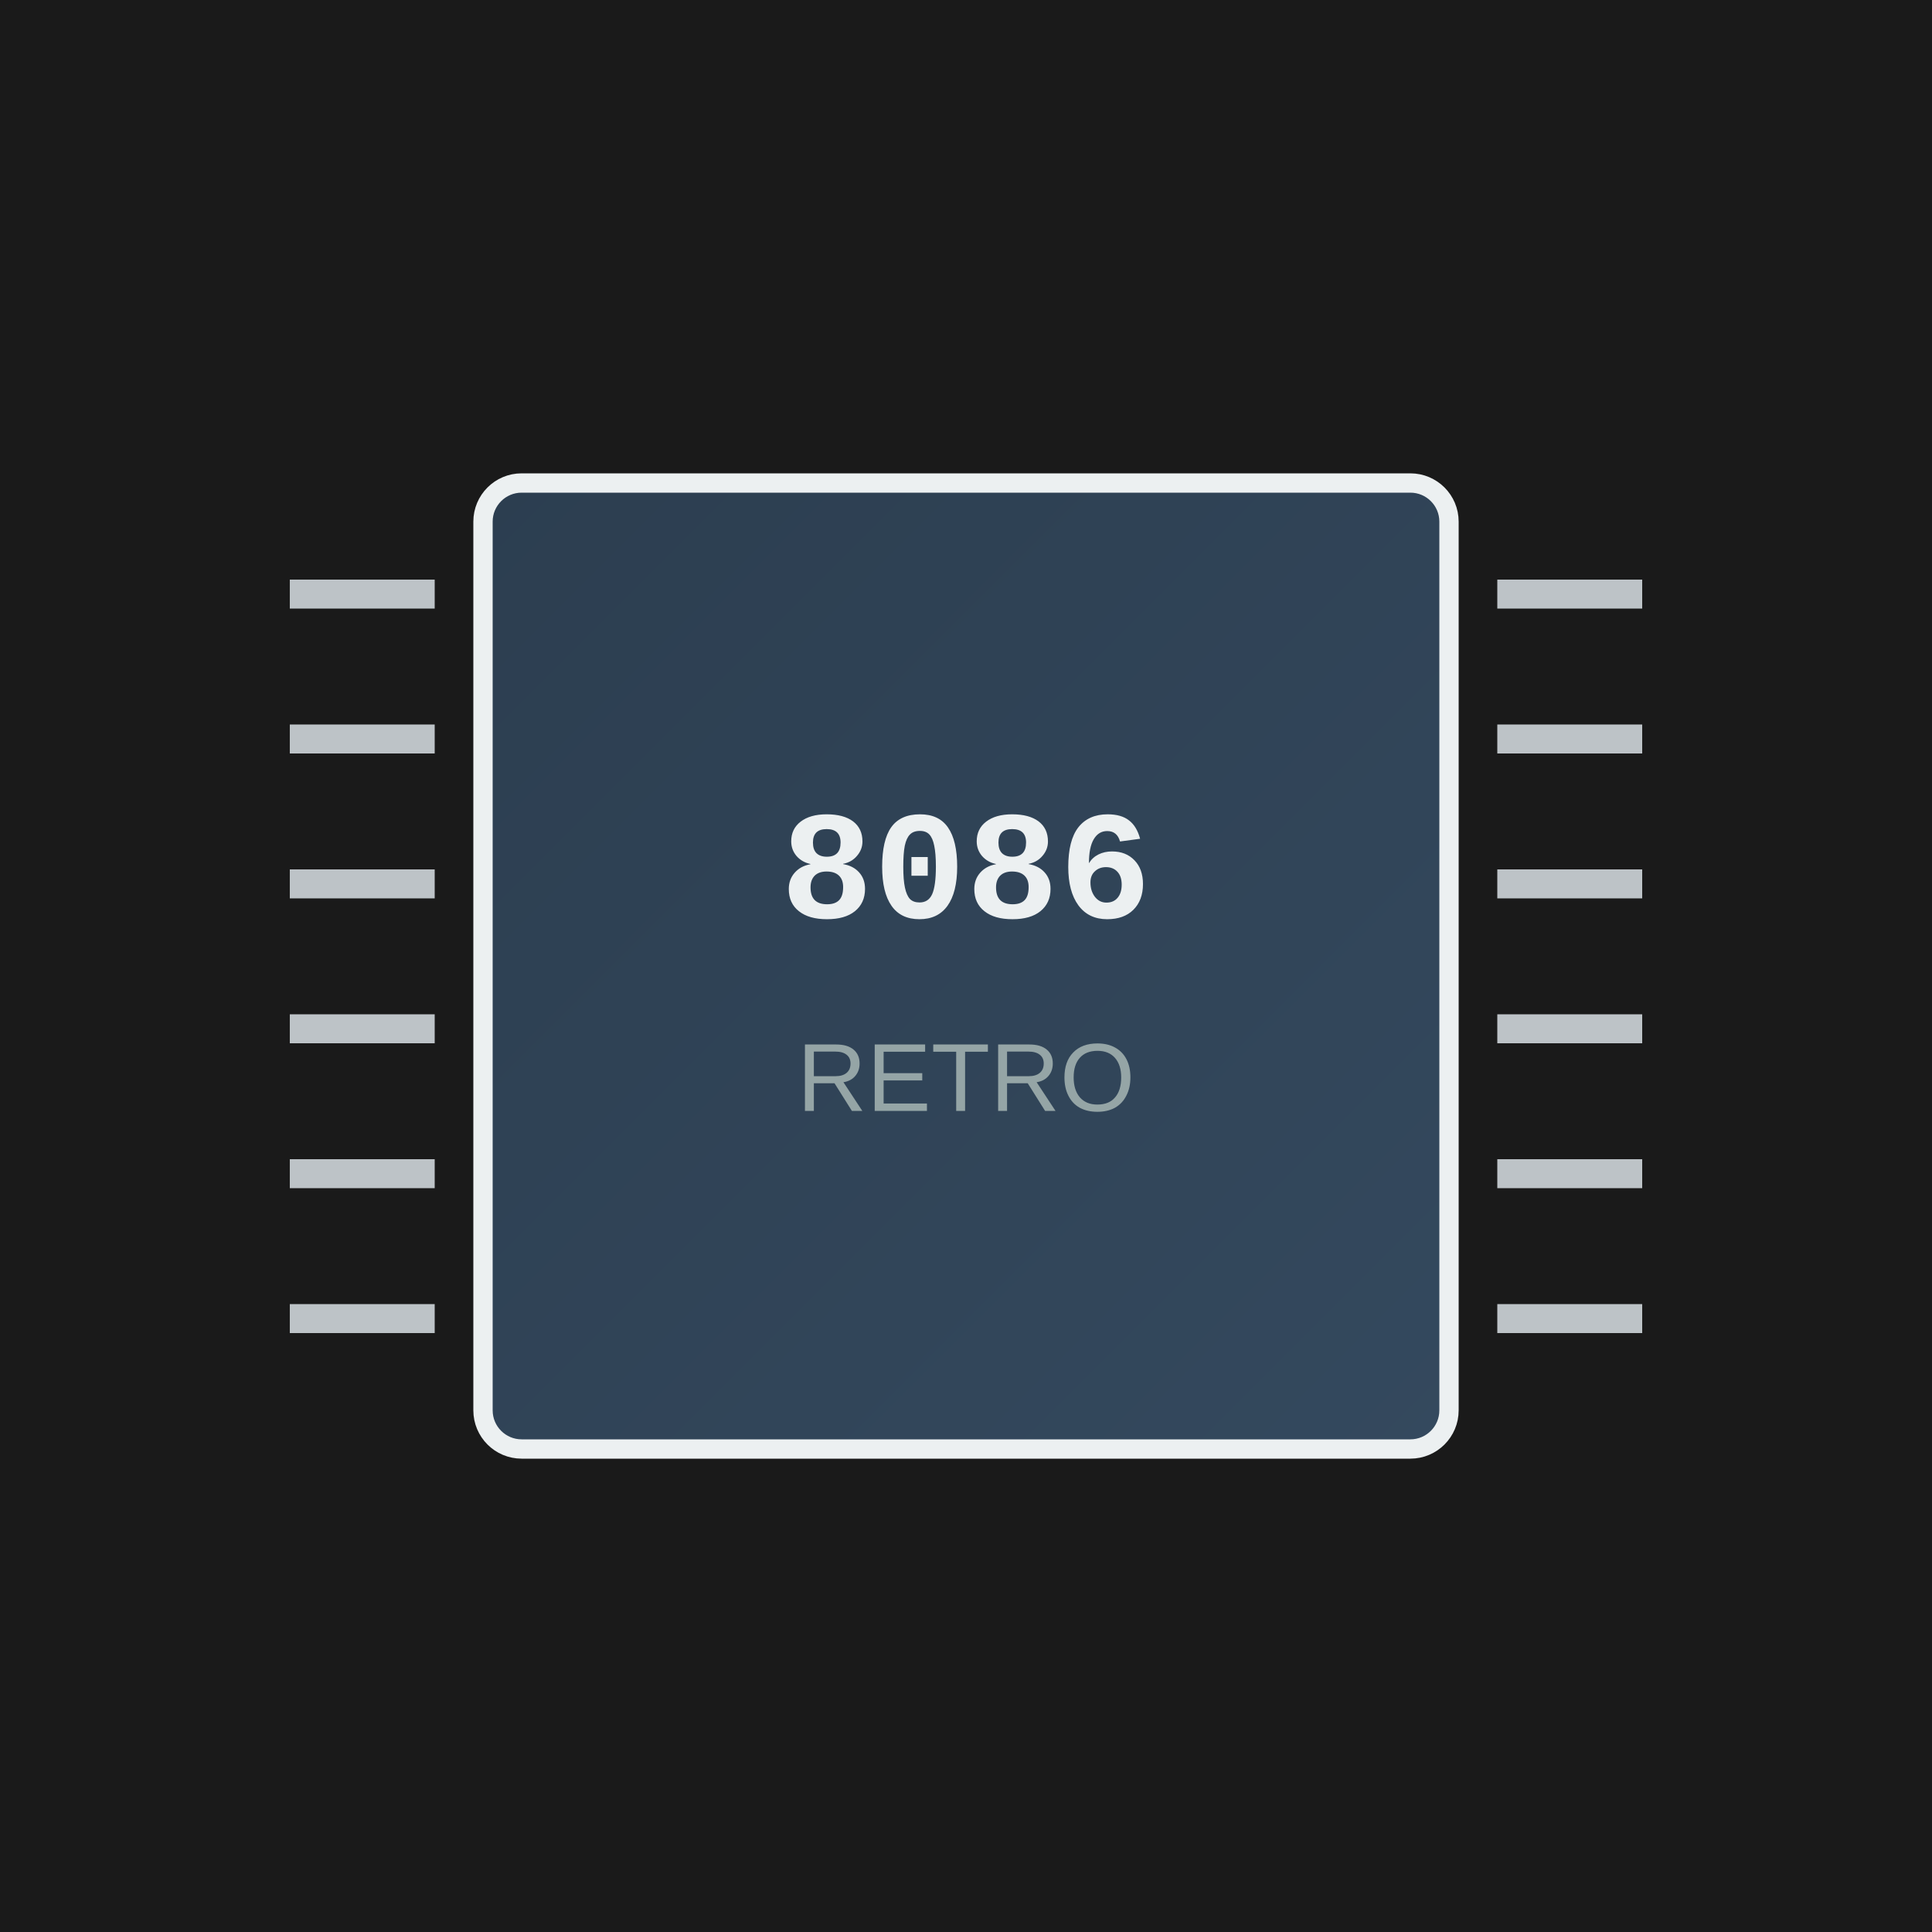
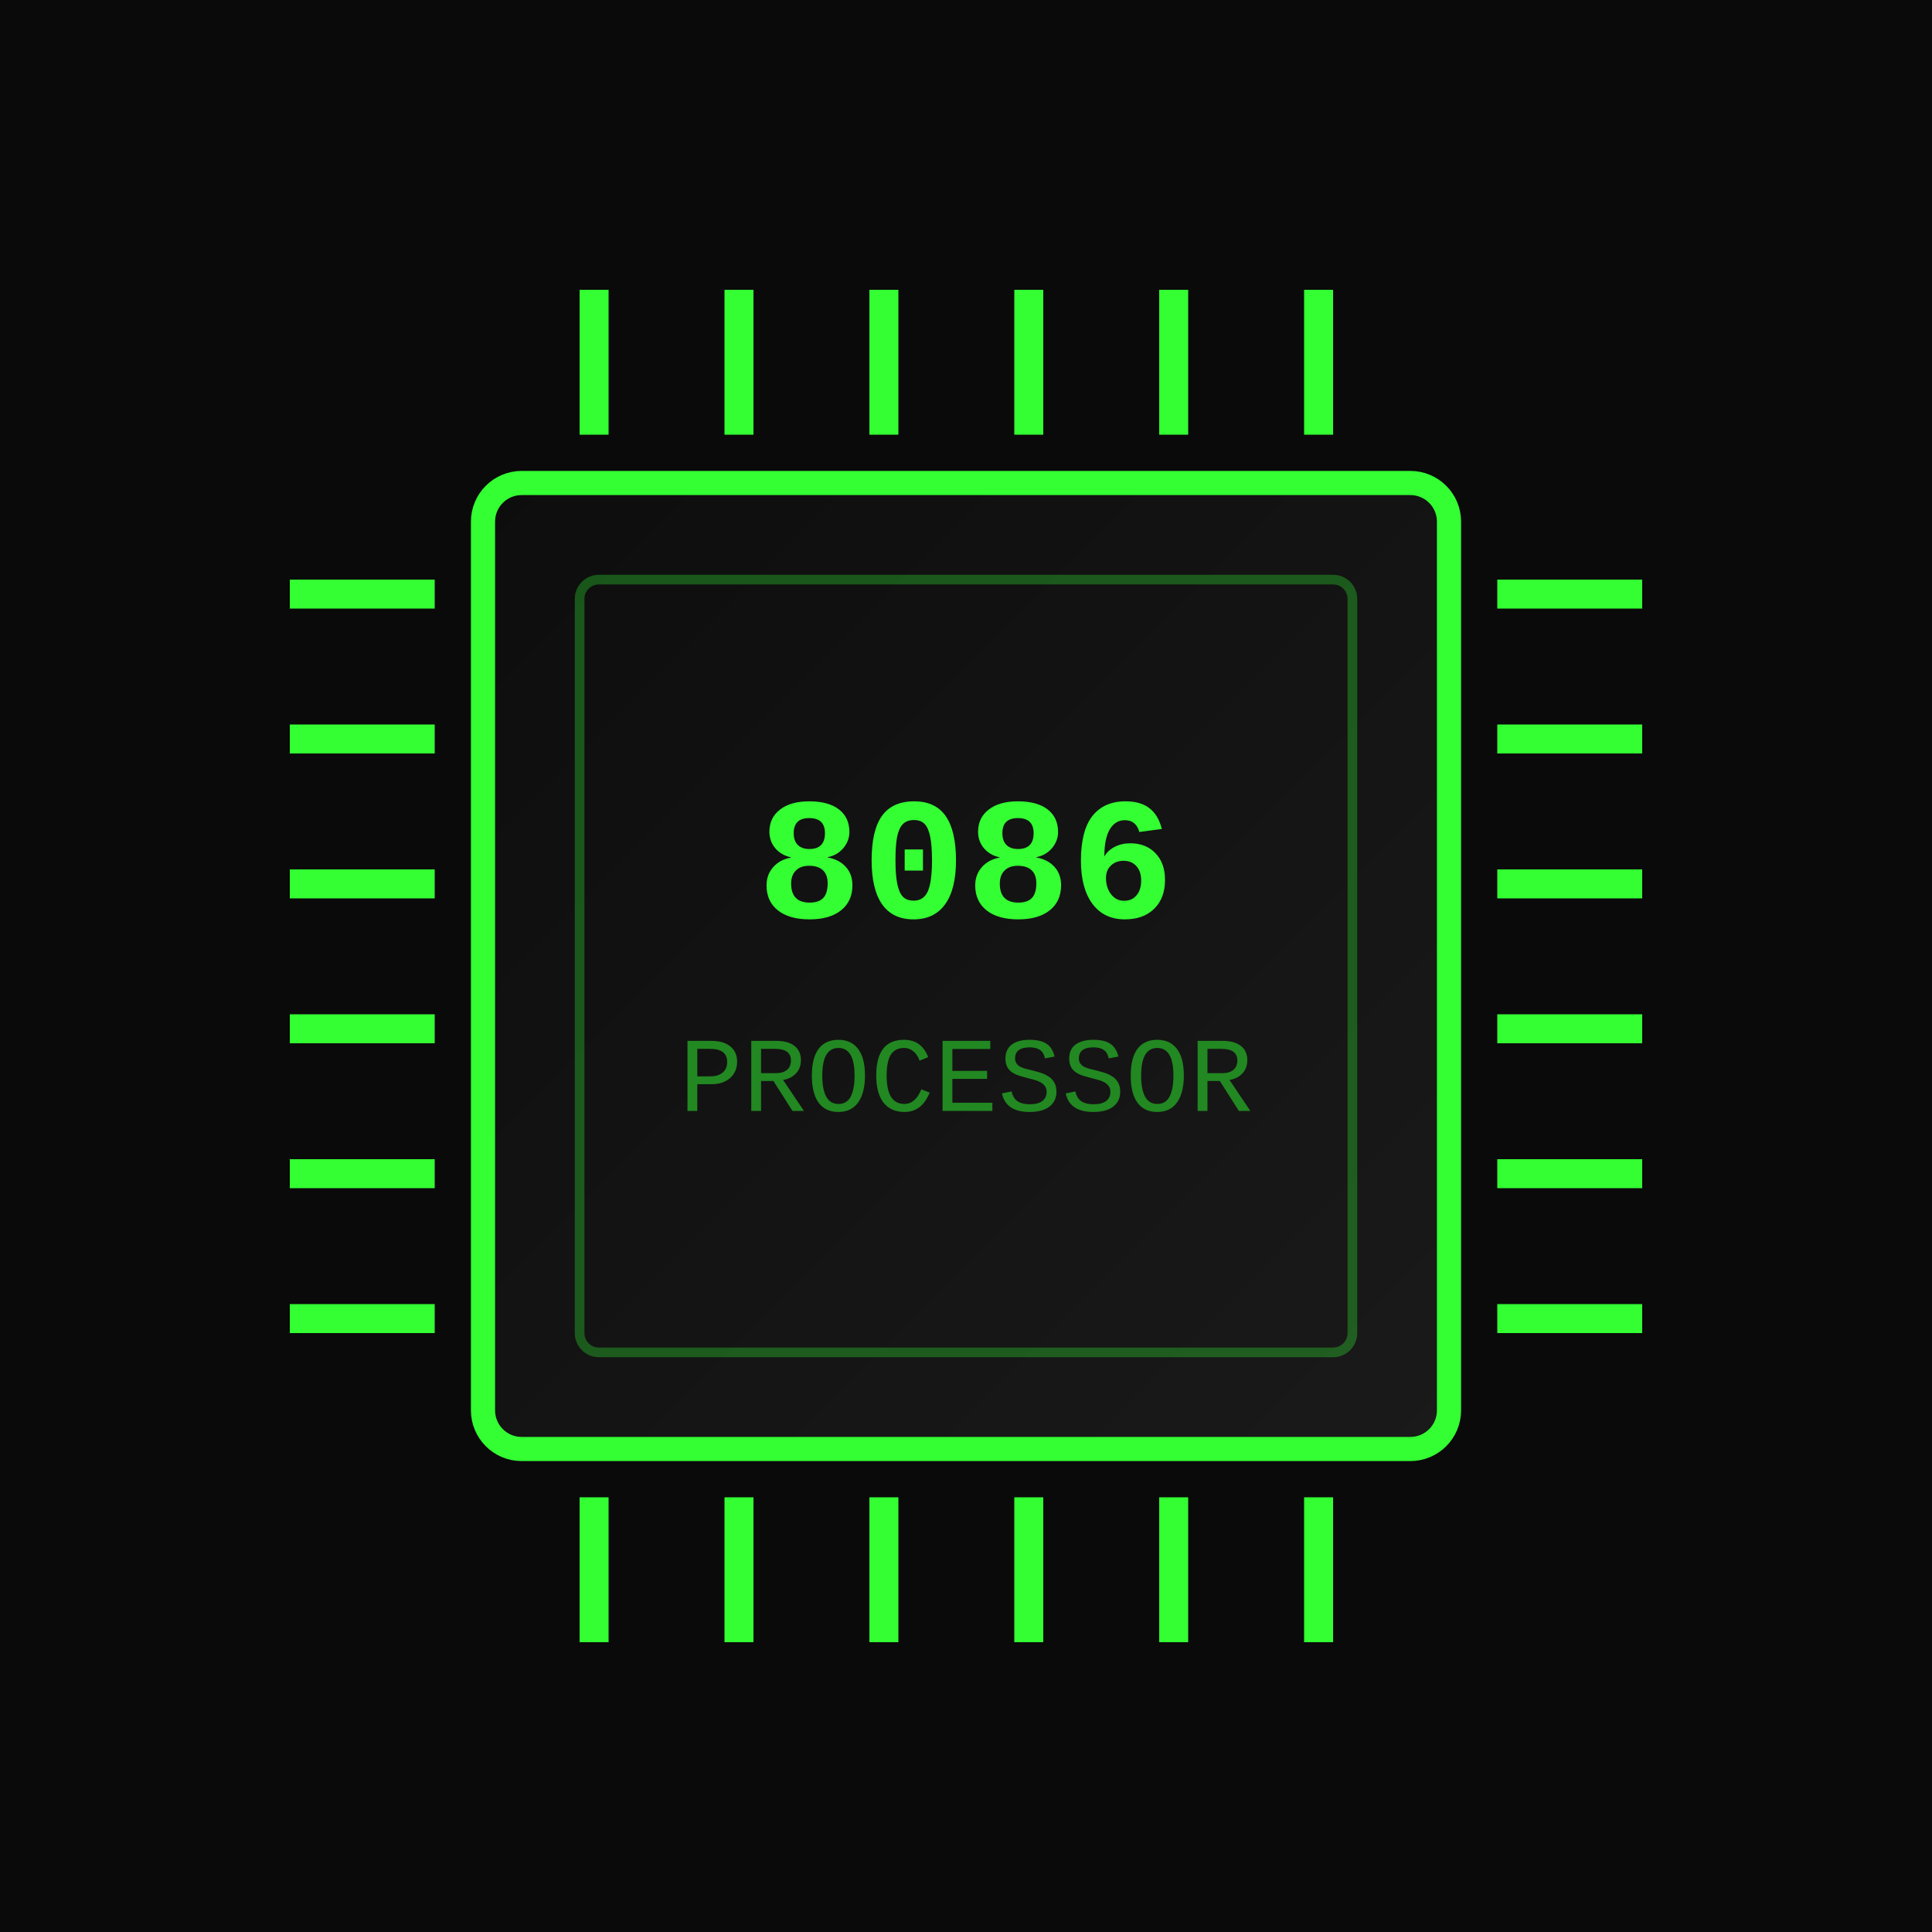
<svg xmlns="http://www.w3.org/2000/svg" viewBox="0 0 200 200" width="200" height="200">
  <defs>
    <linearGradient id="chipGrad" x1="0%" y1="0%" x2="100%" y2="100%">
-       <stop offset="0%" style="stop-color:#2c3e50;stop-opacity:1" />
-       <stop offset="100%" style="stop-color:#34495e;stop-opacity:1" />
+       <stop offset="0%" style="stop-color:#0d0d0d;stop-opacity:1" />
+       <stop offset="100%" style="stop-color:#1a1a1a;stop-opacity:1" />
    </linearGradient>
  </defs>
-   <rect width="200" height="200" fill="#1a1a1a" />
-   <rect x="50" y="50" width="100" height="100" fill="url(#chipGrad)" stroke="#ecf0f1" stroke-width="2" rx="4" />
-   <rect x="30" y="60" width="15" height="3" fill="#bdc3c7" />
-   <rect x="30" y="75" width="15" height="3" fill="#bdc3c7" />
-   <rect x="30" y="90" width="15" height="3" fill="#bdc3c7" />
-   <rect x="30" y="105" width="15" height="3" fill="#bdc3c7" />
-   <rect x="30" y="120" width="15" height="3" fill="#bdc3c7" />
-   <rect x="30" y="135" width="15" height="3" fill="#bdc3c7" />
-   <rect x="155" y="60" width="15" height="3" fill="#bdc3c7" />
-   <rect x="155" y="75" width="15" height="3" fill="#bdc3c7" />
-   <rect x="155" y="90" width="15" height="3" fill="#bdc3c7" />
-   <rect x="155" y="105" width="15" height="3" fill="#bdc3c7" />
-   <rect x="155" y="120" width="15" height="3" fill="#bdc3c7" />
-   <rect x="155" y="135" width="15" height="3" fill="#bdc3c7" />
-   <text x="100" y="95" text-anchor="middle" fill="#ecf0f1" font-family="Courier New, monospace" font-size="16" font-weight="bold">8086</text>
-   <text x="100" y="115" text-anchor="middle" fill="#95a5a6" font-family="Arial" font-size="10">RETRO</text>
+   <rect width="200" height="200" fill="#0a0a0a" />
+   <rect x="50" y="50" width="100" height="100" fill="url(#chipGrad)" stroke="#33ff33" stroke-width="2.5" rx="4" />
+   <rect x="60" y="60" width="80" height="80" fill="none" stroke="#33ff33" stroke-width="1" opacity="0.3" rx="2" />
+   <rect x="30" y="60" width="15" height="3" fill="#33ff33" />
+   <rect x="30" y="75" width="15" height="3" fill="#33ff33" />
+   <rect x="30" y="90" width="15" height="3" fill="#33ff33" />
+   <rect x="30" y="105" width="15" height="3" fill="#33ff33" />
+   <rect x="30" y="120" width="15" height="3" fill="#33ff33" />
+   <rect x="30" y="135" width="15" height="3" fill="#33ff33" />
+   <rect x="155" y="60" width="15" height="3" fill="#33ff33" />
+   <rect x="155" y="75" width="15" height="3" fill="#33ff33" />
+   <rect x="155" y="90" width="15" height="3" fill="#33ff33" />
+   <rect x="155" y="105" width="15" height="3" fill="#33ff33" />
+   <rect x="155" y="120" width="15" height="3" fill="#33ff33" />
+   <rect x="155" y="135" width="15" height="3" fill="#33ff33" />
+   <rect x="60" y="30" width="3" height="15" fill="#33ff33" />
+   <rect x="75" y="30" width="3" height="15" fill="#33ff33" />
+   <rect x="90" y="30" width="3" height="15" fill="#33ff33" />
+   <rect x="105" y="30" width="3" height="15" fill="#33ff33" />
+   <rect x="120" y="30" width="3" height="15" fill="#33ff33" />
+   <rect x="135" y="30" width="3" height="15" fill="#33ff33" />
+   <rect x="60" y="155" width="3" height="15" fill="#33ff33" />
+   <rect x="75" y="155" width="3" height="15" fill="#33ff33" />
+   <rect x="90" y="155" width="3" height="15" fill="#33ff33" />
+   <rect x="105" y="155" width="3" height="15" fill="#33ff33" />
+   <rect x="120" y="155" width="3" height="15" fill="#33ff33" />
+   <rect x="135" y="155" width="3" height="15" fill="#33ff33" />
+   <text x="100" y="95" text-anchor="middle" fill="#33ff33" font-family="Courier New, monospace" font-size="18" font-weight="bold">8086</text>
+   <text x="100" y="115" text-anchor="middle" fill="#228822" font-family="Courier New, monospace" font-size="11">PROCESSOR</text>
</svg>
